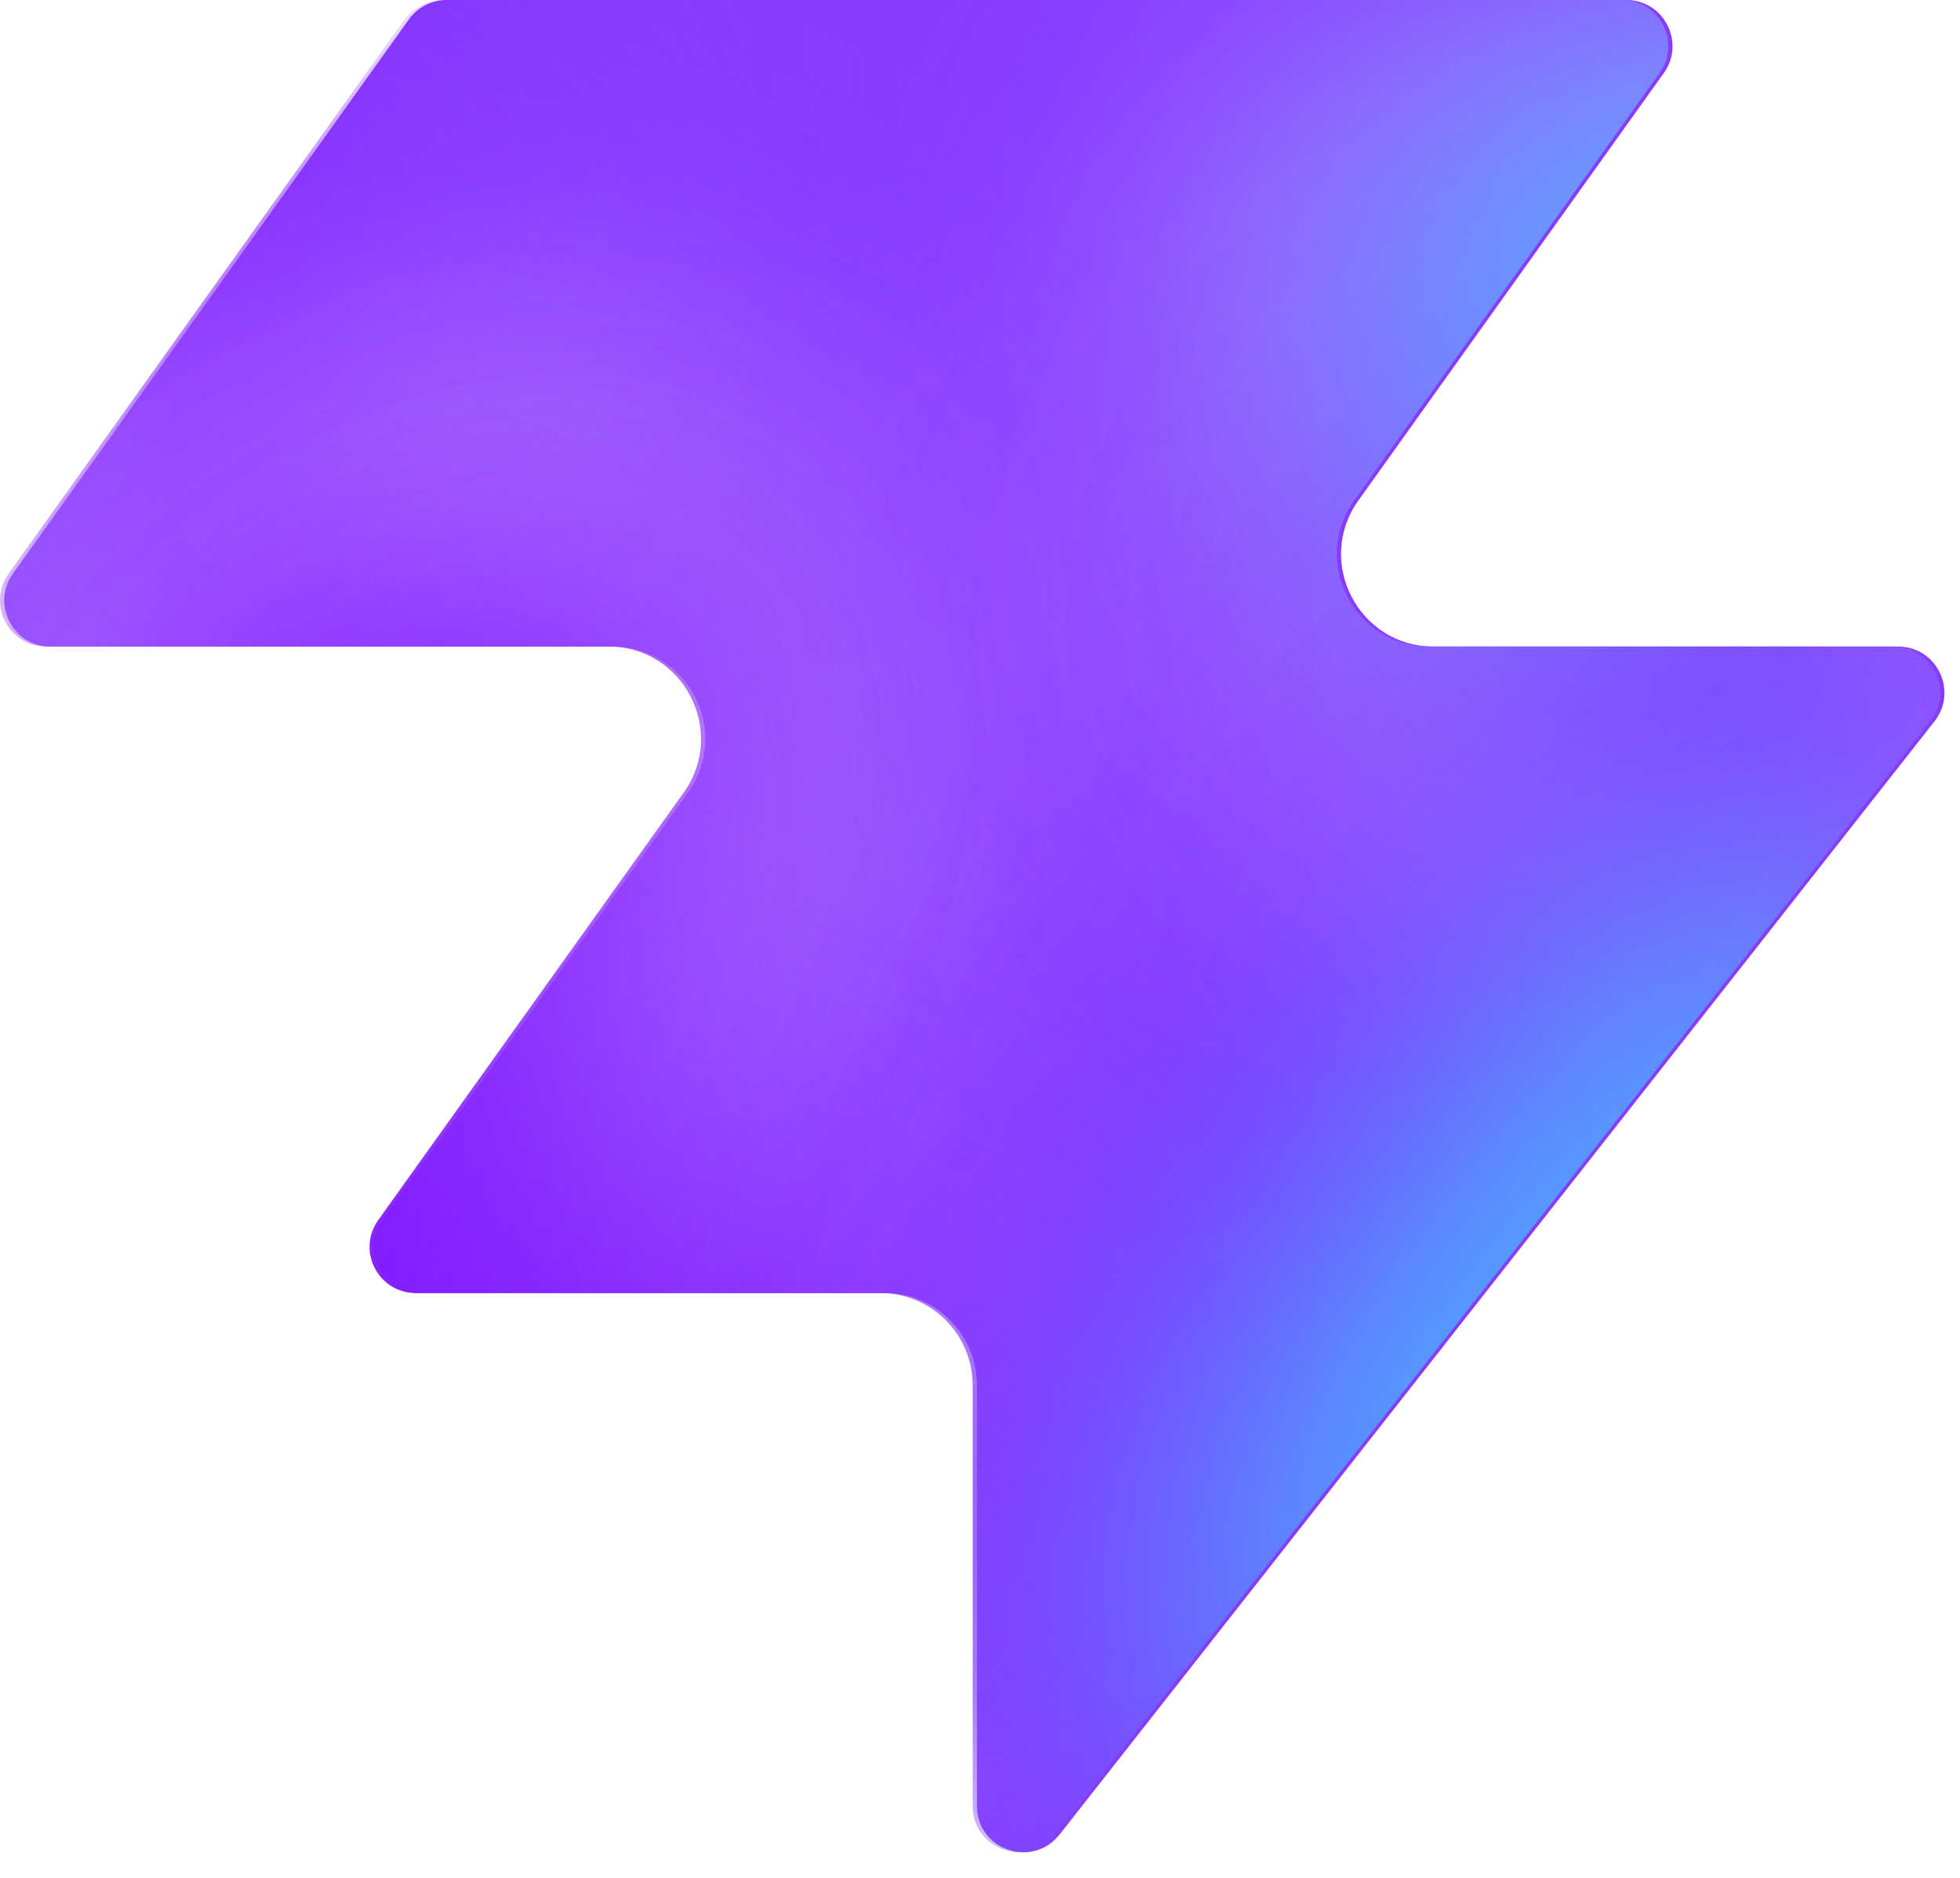
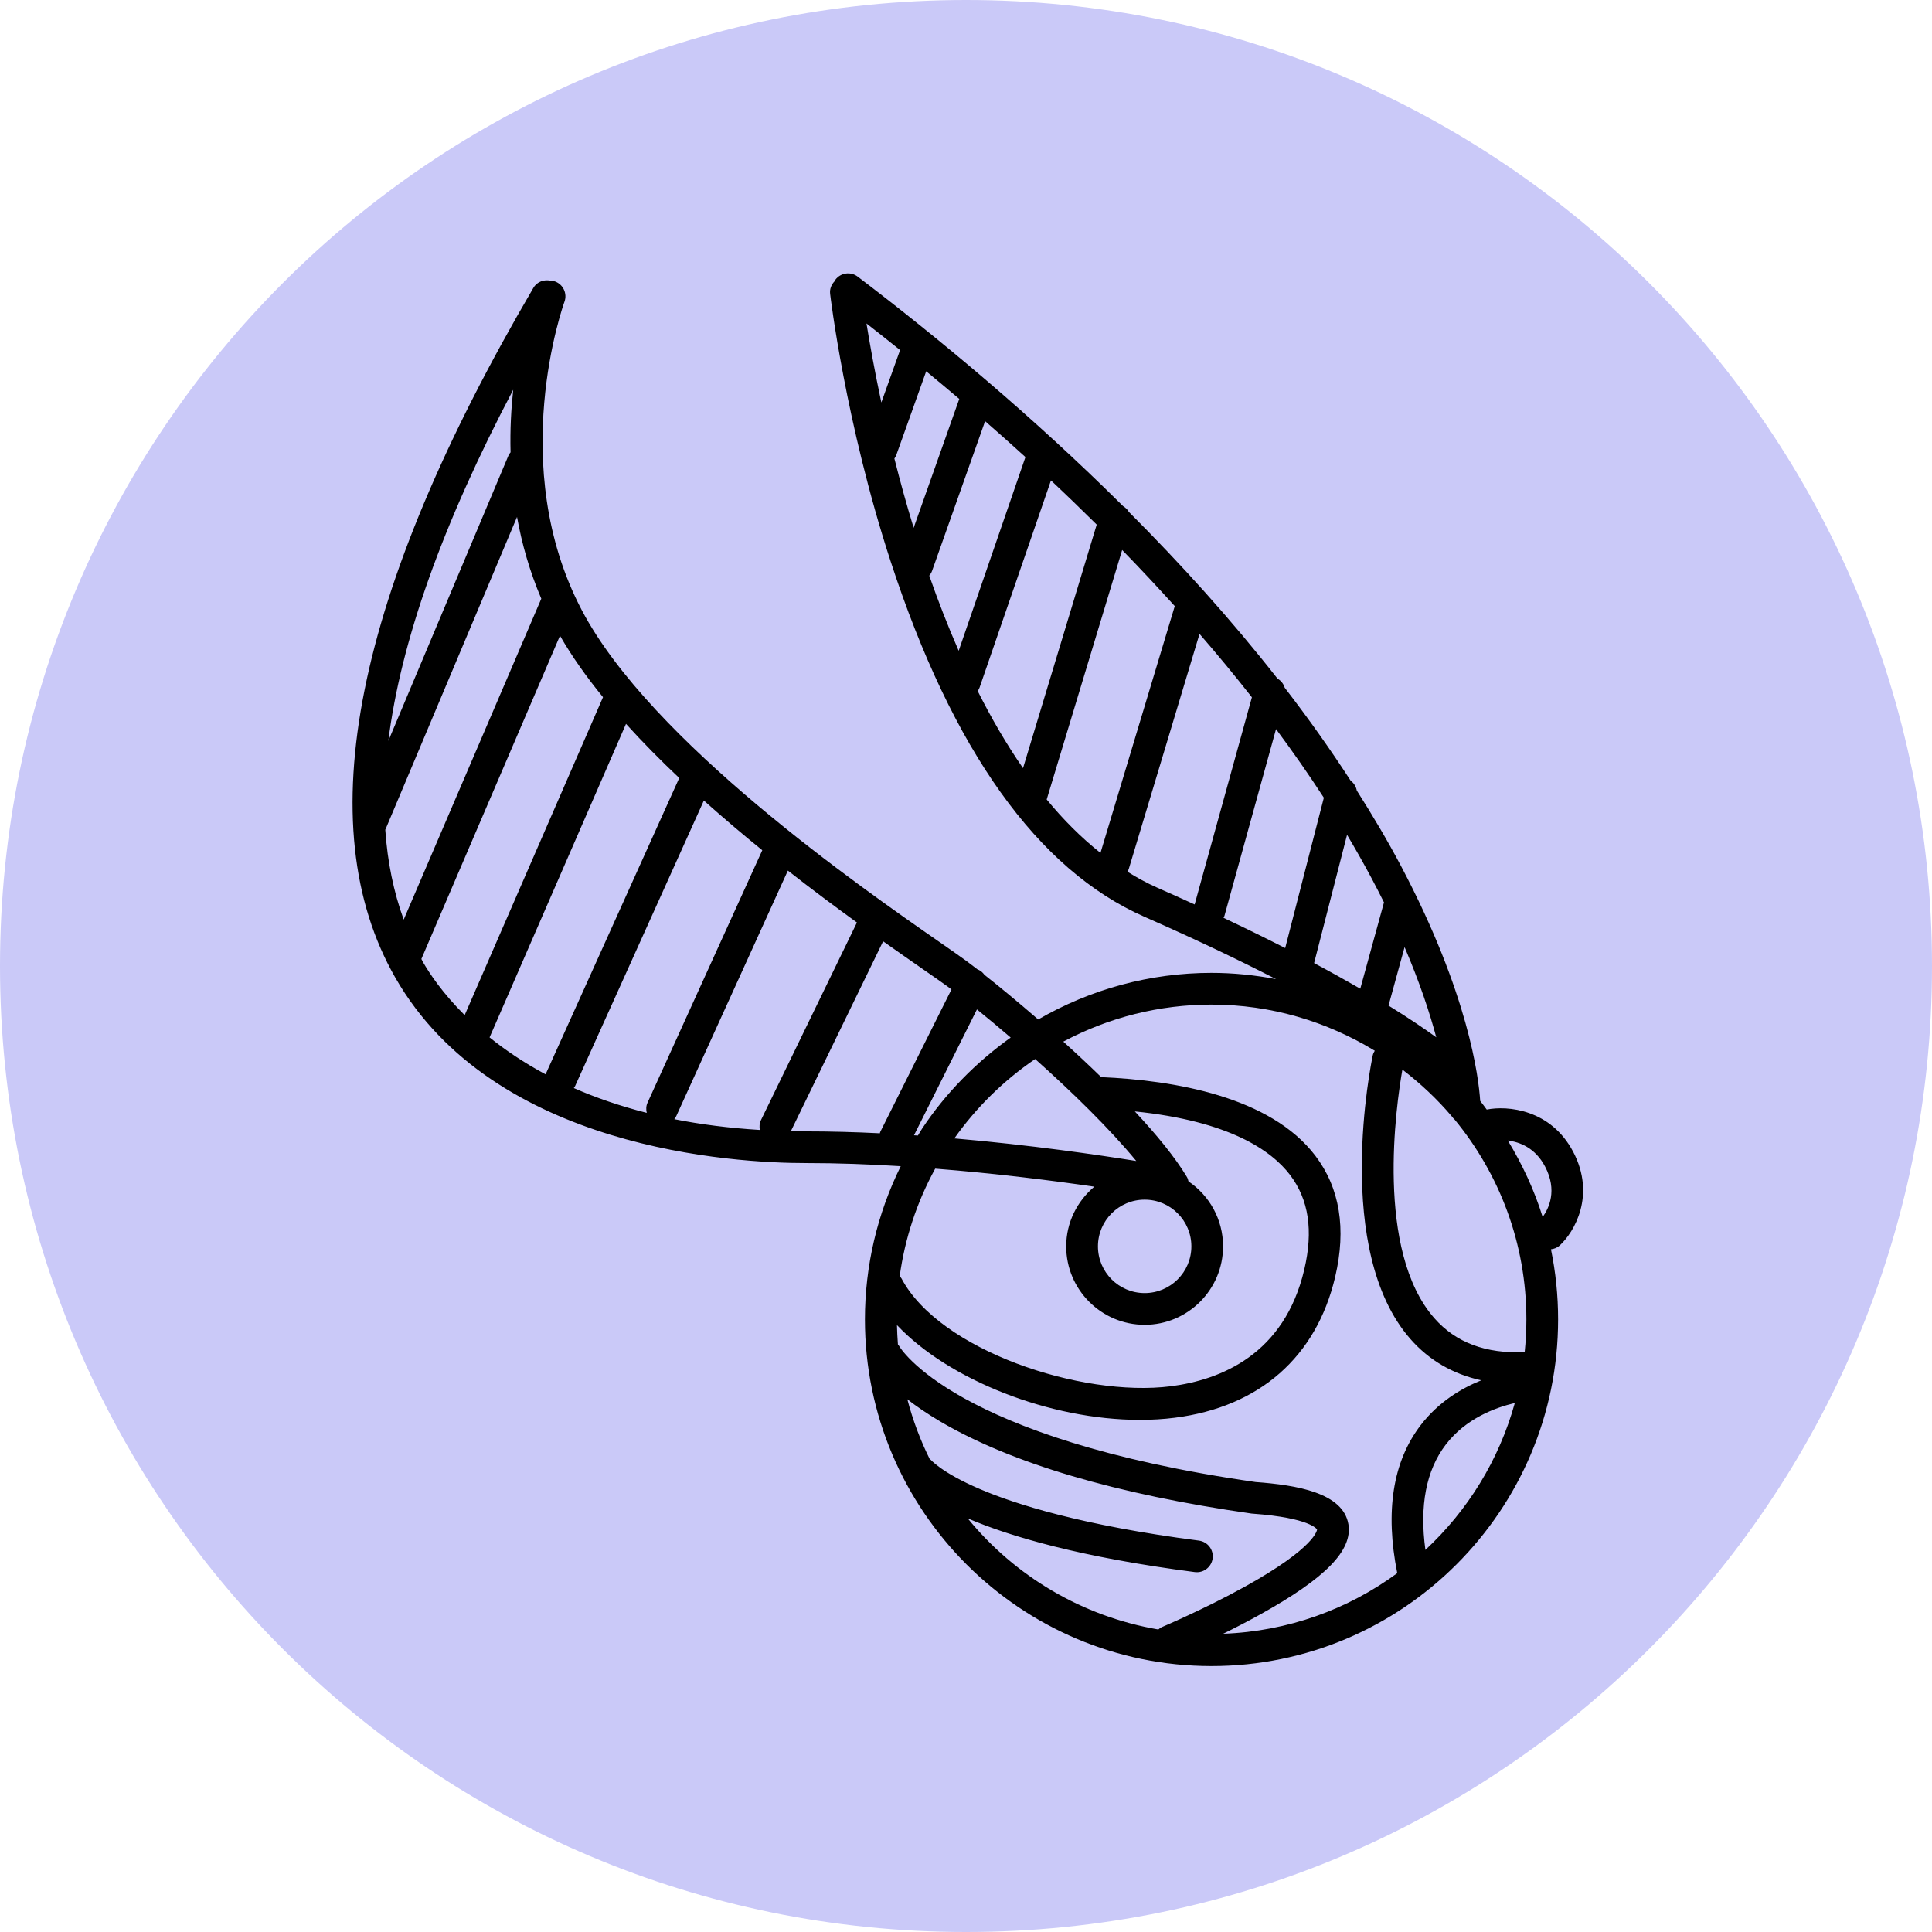
- <svg xmlns="http://www.w3.org/2000/svg" width="48" height="46" fill="none" viewBox="0 0 48 46">
-   <path fill="#863bff" d="M25.946 44.938c-.664.845-2.021.375-2.021-.698V33.937a2.26 2.26 0 0 0-2.262-2.262H10.287c-.92 0-1.456-1.04-.92-1.788l7.48-10.471c1.07-1.497 0-3.578-1.842-3.578H1.237c-.92 0-1.456-1.04-.92-1.788L10.013.474c.214-.297.556-.474.92-.474h28.894c.92 0 1.456 1.04.92 1.788l-7.48 10.471c-1.07 1.498 0 3.579 1.842 3.579h11.377c.943 0 1.473 1.088.89 1.83L25.947 44.94z" style="fill:#863bff;fill:color(display-p3 .525 .23 1);fill-opacity:1" />
-   <mask id="a" width="48" height="46" x="0" y="0" maskUnits="userSpaceOnUse" style="mask-type:alpha">
-     <path fill="#000" d="M25.842 44.938c-.664.844-2.021.375-2.021-.698V33.937a2.26 2.26 0 0 0-2.262-2.262H10.183c-.92 0-1.456-1.04-.92-1.788l7.48-10.471c1.07-1.498 0-3.579-1.842-3.579H1.133c-.92 0-1.456-1.04-.92-1.787L9.91.473c.214-.297.556-.474.92-.474h28.894c.92 0 1.456 1.04.92 1.788l-7.48 10.471c-1.07 1.498 0 3.578 1.842 3.578h11.377c.943 0 1.473 1.088.89 1.832L25.843 44.94z" style="fill:#000;fill-opacity:1" />
-   </mask>
-   <g mask="url(#a)">
-     <g filter="url(#b)">
-       <ellipse cx="5.508" cy="14.704" fill="#ede6ff" rx="5.508" ry="14.704" style="fill:#ede6ff;fill:color(display-p3 .927 .903 1);fill-opacity:1" transform="matrix(.00324 1 1 -.00324 -4.47 31.516)" />
-     </g>
-     <g filter="url(#c)">
-       <ellipse cx="10.399" cy="29.851" fill="#ede6ff" rx="10.399" ry="29.851" style="fill:#ede6ff;fill:color(display-p3 .927 .903 1);fill-opacity:1" transform="matrix(.00324 1 1 -.00324 -39.328 7.883)" />
-     </g>
-     <g filter="url(#d)">
-       <ellipse cx="5.508" cy="30.487" fill="#7e14ff" rx="5.508" ry="30.487" style="fill:#7e14ff;fill:color(display-p3 .492 .077 1);fill-opacity:1" transform="rotate(89.814 -25.913 -14.639)scale(1 -1)" />
-     </g>
-     <g filter="url(#e)">
-       <ellipse cx="5.508" cy="30.599" fill="#7e14ff" rx="5.508" ry="30.599" style="fill:#7e14ff;fill:color(display-p3 .492 .077 1);fill-opacity:1" transform="rotate(89.814 -32.644 -3.334)scale(1 -1)" />
-     </g>
-     <g filter="url(#f)">
-       <ellipse cx="5.508" cy="30.599" fill="#7e14ff" rx="5.508" ry="30.599" style="fill:#7e14ff;fill:color(display-p3 .492 .077 1);fill-opacity:1" transform="matrix(.00324 1 1 -.00324 -34.34 30.47)" />
-     </g>
-     <g filter="url(#g)">
-       <ellipse cx="14.072" cy="22.078" fill="#ede6ff" rx="14.072" ry="22.078" style="fill:#ede6ff;fill:color(display-p3 .927 .903 1);fill-opacity:1" transform="rotate(93.35 24.506 48.493)scale(-1 1)" />
-     </g>
-     <g filter="url(#h)">
-       <ellipse cx="3.47" cy="21.501" fill="#7e14ff" rx="3.47" ry="21.501" style="fill:#7e14ff;fill:color(display-p3 .492 .077 1);fill-opacity:1" transform="rotate(89.009 28.708 47.59)scale(-1 1)" />
-     </g>
-     <g filter="url(#i)">
-       <ellipse cx="3.47" cy="21.501" fill="#7e14ff" rx="3.47" ry="21.501" style="fill:#7e14ff;fill:color(display-p3 .492 .077 1);fill-opacity:1" transform="rotate(89.009 28.708 47.59)scale(-1 1)" />
-     </g>
-     <g filter="url(#j)">
-       <ellipse cx=".387" cy="8.972" fill="#7e14ff" rx="4.407" ry="29.108" style="fill:#7e14ff;fill:color(display-p3 .492 .077 1);fill-opacity:1" transform="rotate(39.51 .387 8.972)" />
-     </g>
-     <g filter="url(#k)">
-       <ellipse cx="47.523" cy="-6.092" fill="#7e14ff" rx="4.407" ry="29.108" style="fill:#7e14ff;fill:color(display-p3 .492 .077 1);fill-opacity:1" transform="rotate(37.892 47.523 -6.092)" />
-     </g>
-     <g filter="url(#l)">
-       <ellipse cx="41.412" cy="6.333" fill="#47bfff" rx="5.971" ry="9.665" style="fill:#47bfff;fill:color(display-p3 .28 .748 1);fill-opacity:1" transform="rotate(37.892 41.412 6.333)" />
-     </g>
-     <g filter="url(#m)">
-       <ellipse cx="-1.879" cy="38.332" fill="#7e14ff" rx="4.407" ry="29.108" style="fill:#7e14ff;fill:color(display-p3 .492 .077 1);fill-opacity:1" transform="rotate(37.892 -1.88 38.332)" />
-     </g>
-     <g filter="url(#n)">
-       <ellipse cx="-1.879" cy="38.332" fill="#7e14ff" rx="4.407" ry="29.108" style="fill:#7e14ff;fill:color(display-p3 .492 .077 1);fill-opacity:1" transform="rotate(37.892 -1.88 38.332)" />
-     </g>
-     <g filter="url(#o)">
-       <ellipse cx="35.651" cy="29.907" fill="#7e14ff" rx="4.407" ry="29.108" style="fill:#7e14ff;fill:color(display-p3 .492 .077 1);fill-opacity:1" transform="rotate(37.892 35.651 29.907)" />
-     </g>
-     <g filter="url(#p)">
-       <ellipse cx="38.418" cy="32.4" fill="#47bfff" rx="5.971" ry="15.297" style="fill:#47bfff;fill:color(display-p3 .28 .748 1);fill-opacity:1" transform="rotate(37.892 38.418 32.4)" />
-     </g>
+ <svg xmlns="http://www.w3.org/2000/svg" width="400" height="400" viewBox="0 0 400 400">
+   <circle cx="200" cy="200" r="200" fill="#cac9f8" />
+   <g transform="translate(200, 200) translate(-207, -207) scale(0.8085938) translate(-144, -144)" fill="#000">
+     <path d="m555.47 447.58c-5.75-10.938-16.867-11.875-22.141-10.82-.562-.734-1.082-1.508-1.668-2.215-.387-5.961-2.988-27.422-20.211-60.02-3.481-6.594-7.336-13.07-11.391-19.461-.191-1.004-.734-1.898-1.562-2.508-5.262-8.121-10.918-16.07-16.895-23.82-.297-.984-.938-1.797-1.848-2.324-11.828-15.098-24.766-29.391-38.062-42.691-.332-.625-.867-1.098-1.48-1.48-23.145-22.988-47.184-42.969-67.949-58.758-1.785-1.355-4.328-1.012-5.691.777-.082.109-.105.242-.172.359-.84.848-1.344 2.012-1.188 3.285.039.324 3.883 32.926 15.492 68.488 15.789 48.371 37.656 78.988 64.977 91.004 13.246 5.82 24.379 11.164 33.711 15.961-5.367-1.02-10.883-1.602-16.535-1.602-15.664.0-30.91 4.144-44.371 11.934-5.219-4.527-10.027-8.488-13.773-11.441-.367-.5-.816-.938-1.406-1.234-.086-.039-.176-.035-.266-.074-1.102-.852-2.133-1.637-2.961-2.246-1.496-1.098-3.793-2.695-6.699-4.715-20.25-14.062-74.016-51.41-91.73-85.039-19.52-37.066-4.699-78.383-4.473-78.988.781-2.102-.289-4.445-2.394-5.223-.332-.125-.676-.125-1.012-.16-1.723-.465-3.602.188-4.543 1.797-45.812 78.203-57.695 137.63-35.348 176.62 25.246 44.047 86.848 47.473 105.12 47.473 8.062.0 16.27.301 24.289.801-5.996 12.141-9.168 25.504-9.168 39.238.0 48.941 39.805 88.75 88.734 88.75 48.941.0 88.75-39.812 88.75-88.75.0-6.152-.629-12.156-1.828-17.961.805-.105 1.594-.383 2.231-.973 3.758-3.441 9.297-12.871 3.461-23.988zm-12.422 51.309c-10.027.383-17.625-2.449-23.137-8.723-15.176-17.277-9.754-54.645-8.172-63.641 4.644 3.559 8.922 7.562 12.695 12.027.203.289.414.543.684.766 11.473 13.93 18.367 31.762 18.367 51.172.0 2.836-.156 5.637-.438 8.398zm-77.109-111.22c.074-.172.18-.312.23-.492l13.215-47.84c4.277 5.762 8.379 11.613 12.242 17.574l-9.898 38.496c-4.805-2.453-10.047-5.031-15.789-7.738zm54.473 30.586c-3.078-2.231-7.094-4.953-12.223-8.121l4.109-14.969c3.891 9.086 6.441 16.832 8.113 23.09zm-13.387-34.539-6.07 22.094c-3.531-2.039-7.457-4.227-11.824-6.555l8.438-32.844c2.195 3.688 4.301 7.41 6.301 11.164 1.125 2.102 2.156 4.141 3.156 6.141zm-104.03-54.117c.191-.289.367-.578.488-.922l18.27-53.004c3.914 3.668 7.824 7.453 11.715 11.301l-18.867 62.367c-4.269-6.16-8.125-12.816-11.605-19.742zm-12.398-29.547c.297-.359.551-.762.715-1.223l13.578-38.336c3.43 2.988 6.871 6.055 10.328 9.195l-17.09 49.602c-2.785-6.359-5.293-12.82-7.531-19.238zm-8.93-29.988c.18-.277.363-.555.484-.883l7.656-21.453c2.801 2.301 5.617 4.66 8.469 7.078l-11.68 32.996c-1.871-6.121-3.504-12.082-4.93-17.738zm-7.148-34.586c2.82 2.203 5.691 4.473 8.602 6.812l-4.797 13.426c-1.754-8.227-2.996-15.223-3.805-20.238zm46.141 121.89 19.324-63.887c4.559 4.66 9.043 9.477 13.469 14.363l-19.02 63.199c-4.961-3.93-9.547-8.539-13.773-13.676zm20.672 18.492c.125-.23.277-.453.348-.719l18.113-60.18c4.602 5.301 9.082 10.715 13.41 16.238l-14.66 53.047c-3.074-1.406-6.254-2.832-9.582-4.301-2.641-1.156-5.168-2.566-7.629-4.086zm21.531 34.02c15.316.0 29.594 4.367 41.801 11.812-.211.363-.418.734-.508 1.168-.43 2.023-10.27 49.977 9.645 72.66 4.797 5.465 10.879 8.969 18.133 10.566-5.18 2.09-10.973 5.582-15.48 11.441-7.184 9.34-9.18 22.105-6.031 37.934-12.594 9.246-27.93 14.898-44.57 15.512 3.008-1.48 6.309-3.18 9.602-5.012 16.629-9.234 23.547-16.328 22.461-23.004-1.34-8.121-13.371-10.062-23.77-10.828-77.473-11.098-91.059-34.434-91.352-34.953-.055-.109-.152-.176-.223-.281-.121-1.637-.215-3.285-.246-4.953 13.254 14.051 39.09 24.273 62.18 24.273 3.055.0 6.074-.176 8.996-.551 21.648-2.766 36.215-15.574 41.031-36.074 2.891-12.328 1.184-22.762-5.078-31.004-11.504-15.148-36.074-19.316-54.836-20.133-3.199-3.109-6.469-6.168-9.703-9.09 11.629-6.215 24.629-9.484 37.949-9.484zm-17.117 49.945c6.594.0 11.961 5.359 11.961 11.961s-5.367 11.961-11.961 11.961c-6.602.0-11.961-5.359-11.961-11.961.0-6.598 5.363-11.961 11.961-11.961zm-2.152-9.898c-9.715-1.562-26.973-4.082-46.578-5.785 5.598-7.93 12.676-14.871 20.691-20.324 9.312 8.316 19.059 17.797 25.887 26.109zm-96.379-7.949c-7.965-.484-15.25-1.438-21.914-2.762.207-.262.402-.527.543-.848l28.547-62.793c6.254 4.891 12.234 9.34 17.684 13.289l-24.59 50.629c-.387.805-.422 1.664-.27 2.484zm.625-71.617-29.387 64.648c-.387.852-.395 1.754-.195 2.594-6.957-1.77-13.168-3.93-18.676-6.352.109-.172.25-.328.332-.523l32.965-73.094c4.934 4.414 9.973 8.688 14.961 12.727zm-21.266-18.5-34.066 75.531c-.059.121-.047.25-.086.379-5.652-3.019-10.402-6.262-14.41-9.488l34.934-80.281c4.254 4.699 8.836 9.344 13.629 13.859zm-75.266 13.23c.02-.047.055-.074.074-.121l33.66-79.953c1.23 6.836 3.211 13.891 6.211 20.93l-35.227 82.172c-2.57-7.059-4.152-14.73-4.719-23.027zm32.078-96.621c-.168.23-.363.43-.484.699l-30.812 73.195c3.188-25.492 13.871-55.523 31.973-89.91-.531 4.883-.828 10.277-.676 16.016zm-22.453 130.48c-.141-.242-.242-.516-.379-.754l35.488-82.766c3.012 5.234 6.727 10.5 11.012 15.738l-35.418 81.41c-5.617-5.586-8.977-10.621-10.703-13.629zm94.234 43.328 23.613-48.602c3.805 2.695 7.203 5.062 9.961 6.977 2.867 1.988 5.129 3.562 6.535 4.59.301.223.676.516 1.004.754l-18.246 36.508c-.055.105-.047.215-.09.328-6.297-.312-12.66-.492-18.934-.492-1.312-.004-2.574-.039-3.844-.062zm31.52 1.066 16.113-32.23c2.641 2.133 5.547 4.543 8.641 7.203-8.855 6.332-16.68 14.254-22.672 23.316-.383.578-.715 1.184-1.082 1.773-.328-.02-.66-.039-1-.062zm46.168 13.16c-4.363 3.684-7.199 9.129-7.199 15.281.0 11.074 9.012 20.086 20.082 20.086 11.07.0 20.082-9.012 20.082-20.086.0-6.918-3.516-13.027-8.852-16.641-.098-.371-.18-.746-.387-1.094-3.023-5.055-7.812-10.879-13.355-16.82 24.203 2.465 34.984 10.004 39.754 16.273 4.785 6.309 5.981 14.238 3.633 24.234-5.106 21.734-21.387 28.234-34.145 29.871-22.973 2.926-59.312-9.234-68.992-27.625-.117-.223-.309-.367-.453-.555 1.328-9.668 4.398-18.977 9.09-27.543 15.68 1.242 30.148 3.078 40.742 4.617zm-32.414 84.934c10.941 4.672 28.91 9.957 58.156 13.75.18.02.352.031.527.031 2.004.0 3.754-1.492 4.027-3.535.289-2.227-1.285-4.266-3.508-4.555-29.977-3.883-47.082-9.34-56.145-13.227-9.863-4.223-12.617-7.566-12.645-7.598l.082.102-.109.074c-2.465-4.918-4.422-10.117-5.848-15.539 2.293 1.789 5.106 3.727 8.543 5.75 18.168 10.652 44.961 18.566 79.605 23.512.098.012.18.02.281.023 14.844 1.078 16.473 4.039 16.48 4.047.0.039-.121 4.484-18.586 14.707-10.375 5.738-21.043 10.238-21.148 10.289-.348.145-.621.387-.906.613-19.562-3.352-36.758-13.695-48.809-28.445zm117.19 8.066c-1.547-11.332.188-20.383 5.211-26.953 5.148-6.727 12.773-9.508 17.68-10.652-4.043 14.621-12.078 27.562-22.891 37.605zm30.02-85.242c-2.156-6.949-5.219-13.477-8.922-19.578 2.988.367 7.008 1.832 9.547 6.68 3.207 6.109.953 10.734-.625 12.898z" fill="#000000" id="svg-el-0" />
  </g>
-   <defs>
-     <filter id="b" width="60.045" height="41.654" x="-19.77" y="16.149" color-interpolation-filters="sRGB" filterUnits="userSpaceOnUse">
-       <feFlood flood-opacity="0" result="BackgroundImageFix" />
-       <feBlend in="SourceGraphic" in2="BackgroundImageFix" result="shape" />
-       <feGaussianBlur result="effect1_foregroundBlur_2002_17158" stdDeviation="7.659" />
-     </filter>
-     <filter id="c" width="90.34" height="51.437" x="-54.613" y="-7.533" color-interpolation-filters="sRGB" filterUnits="userSpaceOnUse">
-       <feFlood flood-opacity="0" result="BackgroundImageFix" />
-       <feBlend in="SourceGraphic" in2="BackgroundImageFix" result="shape" />
-       <feGaussianBlur result="effect1_foregroundBlur_2002_17158" stdDeviation="7.659" />
-     </filter>
-     <filter id="d" width="79.355" height="29.4" x="-49.64" y="2.03" color-interpolation-filters="sRGB" filterUnits="userSpaceOnUse">
-       <feFlood flood-opacity="0" result="BackgroundImageFix" />
-       <feBlend in="SourceGraphic" in2="BackgroundImageFix" result="shape" />
-       <feGaussianBlur result="effect1_foregroundBlur_2002_17158" stdDeviation="4.596" />
-     </filter>
-     <filter id="e" width="79.579" height="29.4" x="-45.045" y="20.029" color-interpolation-filters="sRGB" filterUnits="userSpaceOnUse">
-       <feFlood flood-opacity="0" result="BackgroundImageFix" />
-       <feBlend in="SourceGraphic" in2="BackgroundImageFix" result="shape" />
-       <feGaussianBlur result="effect1_foregroundBlur_2002_17158" stdDeviation="4.596" />
-     </filter>
-     <filter id="f" width="79.579" height="29.4" x="-43.513" y="21.178" color-interpolation-filters="sRGB" filterUnits="userSpaceOnUse">
-       <feFlood flood-opacity="0" result="BackgroundImageFix" />
-       <feBlend in="SourceGraphic" in2="BackgroundImageFix" result="shape" />
-       <feGaussianBlur result="effect1_foregroundBlur_2002_17158" stdDeviation="4.596" />
-     </filter>
-     <filter id="g" width="74.749" height="58.852" x="15.756" y="-17.901" color-interpolation-filters="sRGB" filterUnits="userSpaceOnUse">
-       <feFlood flood-opacity="0" result="BackgroundImageFix" />
-       <feBlend in="SourceGraphic" in2="BackgroundImageFix" result="shape" />
-       <feGaussianBlur result="effect1_foregroundBlur_2002_17158" stdDeviation="7.659" />
-     </filter>
-     <filter id="h" width="61.377" height="25.362" x="23.548" y="2.284" color-interpolation-filters="sRGB" filterUnits="userSpaceOnUse">
-       <feFlood flood-opacity="0" result="BackgroundImageFix" />
-       <feBlend in="SourceGraphic" in2="BackgroundImageFix" result="shape" />
-       <feGaussianBlur result="effect1_foregroundBlur_2002_17158" stdDeviation="4.596" />
-     </filter>
-     <filter id="i" width="61.377" height="25.362" x="23.548" y="2.284" color-interpolation-filters="sRGB" filterUnits="userSpaceOnUse">
-       <feFlood flood-opacity="0" result="BackgroundImageFix" />
-       <feBlend in="SourceGraphic" in2="BackgroundImageFix" result="shape" />
-       <feGaussianBlur result="effect1_foregroundBlur_2002_17158" stdDeviation="4.596" />
-     </filter>
-     <filter id="j" width="56.045" height="63.649" x="-27.636" y="-22.853" color-interpolation-filters="sRGB" filterUnits="userSpaceOnUse">
-       <feFlood flood-opacity="0" result="BackgroundImageFix" />
-       <feBlend in="SourceGraphic" in2="BackgroundImageFix" result="shape" />
-       <feGaussianBlur result="effect1_foregroundBlur_2002_17158" stdDeviation="4.596" />
-     </filter>
-     <filter id="k" width="54.814" height="64.646" x="20.116" y="-38.415" color-interpolation-filters="sRGB" filterUnits="userSpaceOnUse">
-       <feFlood flood-opacity="0" result="BackgroundImageFix" />
-       <feBlend in="SourceGraphic" in2="BackgroundImageFix" result="shape" />
-       <feGaussianBlur result="effect1_foregroundBlur_2002_17158" stdDeviation="4.596" />
-     </filter>
-     <filter id="l" width="33.541" height="35.313" x="24.641" y="-11.323" color-interpolation-filters="sRGB" filterUnits="userSpaceOnUse">
-       <feFlood flood-opacity="0" result="BackgroundImageFix" />
-       <feBlend in="SourceGraphic" in2="BackgroundImageFix" result="shape" />
-       <feGaussianBlur result="effect1_foregroundBlur_2002_17158" stdDeviation="4.596" />
-     </filter>
-     <filter id="m" width="54.814" height="64.646" x="-29.286" y="6.009" color-interpolation-filters="sRGB" filterUnits="userSpaceOnUse">
-       <feFlood flood-opacity="0" result="BackgroundImageFix" />
-       <feBlend in="SourceGraphic" in2="BackgroundImageFix" result="shape" />
-       <feGaussianBlur result="effect1_foregroundBlur_2002_17158" stdDeviation="4.596" />
-     </filter>
-     <filter id="n" width="54.814" height="64.646" x="-29.286" y="6.009" color-interpolation-filters="sRGB" filterUnits="userSpaceOnUse">
-       <feFlood flood-opacity="0" result="BackgroundImageFix" />
-       <feBlend in="SourceGraphic" in2="BackgroundImageFix" result="shape" />
-       <feGaussianBlur result="effect1_foregroundBlur_2002_17158" stdDeviation="4.596" />
-     </filter>
-     <filter id="o" width="54.814" height="64.646" x="8.244" y="-2.416" color-interpolation-filters="sRGB" filterUnits="userSpaceOnUse">
-       <feFlood flood-opacity="0" result="BackgroundImageFix" />
-       <feBlend in="SourceGraphic" in2="BackgroundImageFix" result="shape" />
-       <feGaussianBlur result="effect1_foregroundBlur_2002_17158" stdDeviation="4.596" />
-     </filter>
-     <filter id="p" width="39.409" height="43.623" x="18.713" y="10.588" color-interpolation-filters="sRGB" filterUnits="userSpaceOnUse">
-       <feFlood flood-opacity="0" result="BackgroundImageFix" />
-       <feBlend in="SourceGraphic" in2="BackgroundImageFix" result="shape" />
-       <feGaussianBlur result="effect1_foregroundBlur_2002_17158" stdDeviation="4.596" />
-     </filter>
-   </defs>
</svg>
